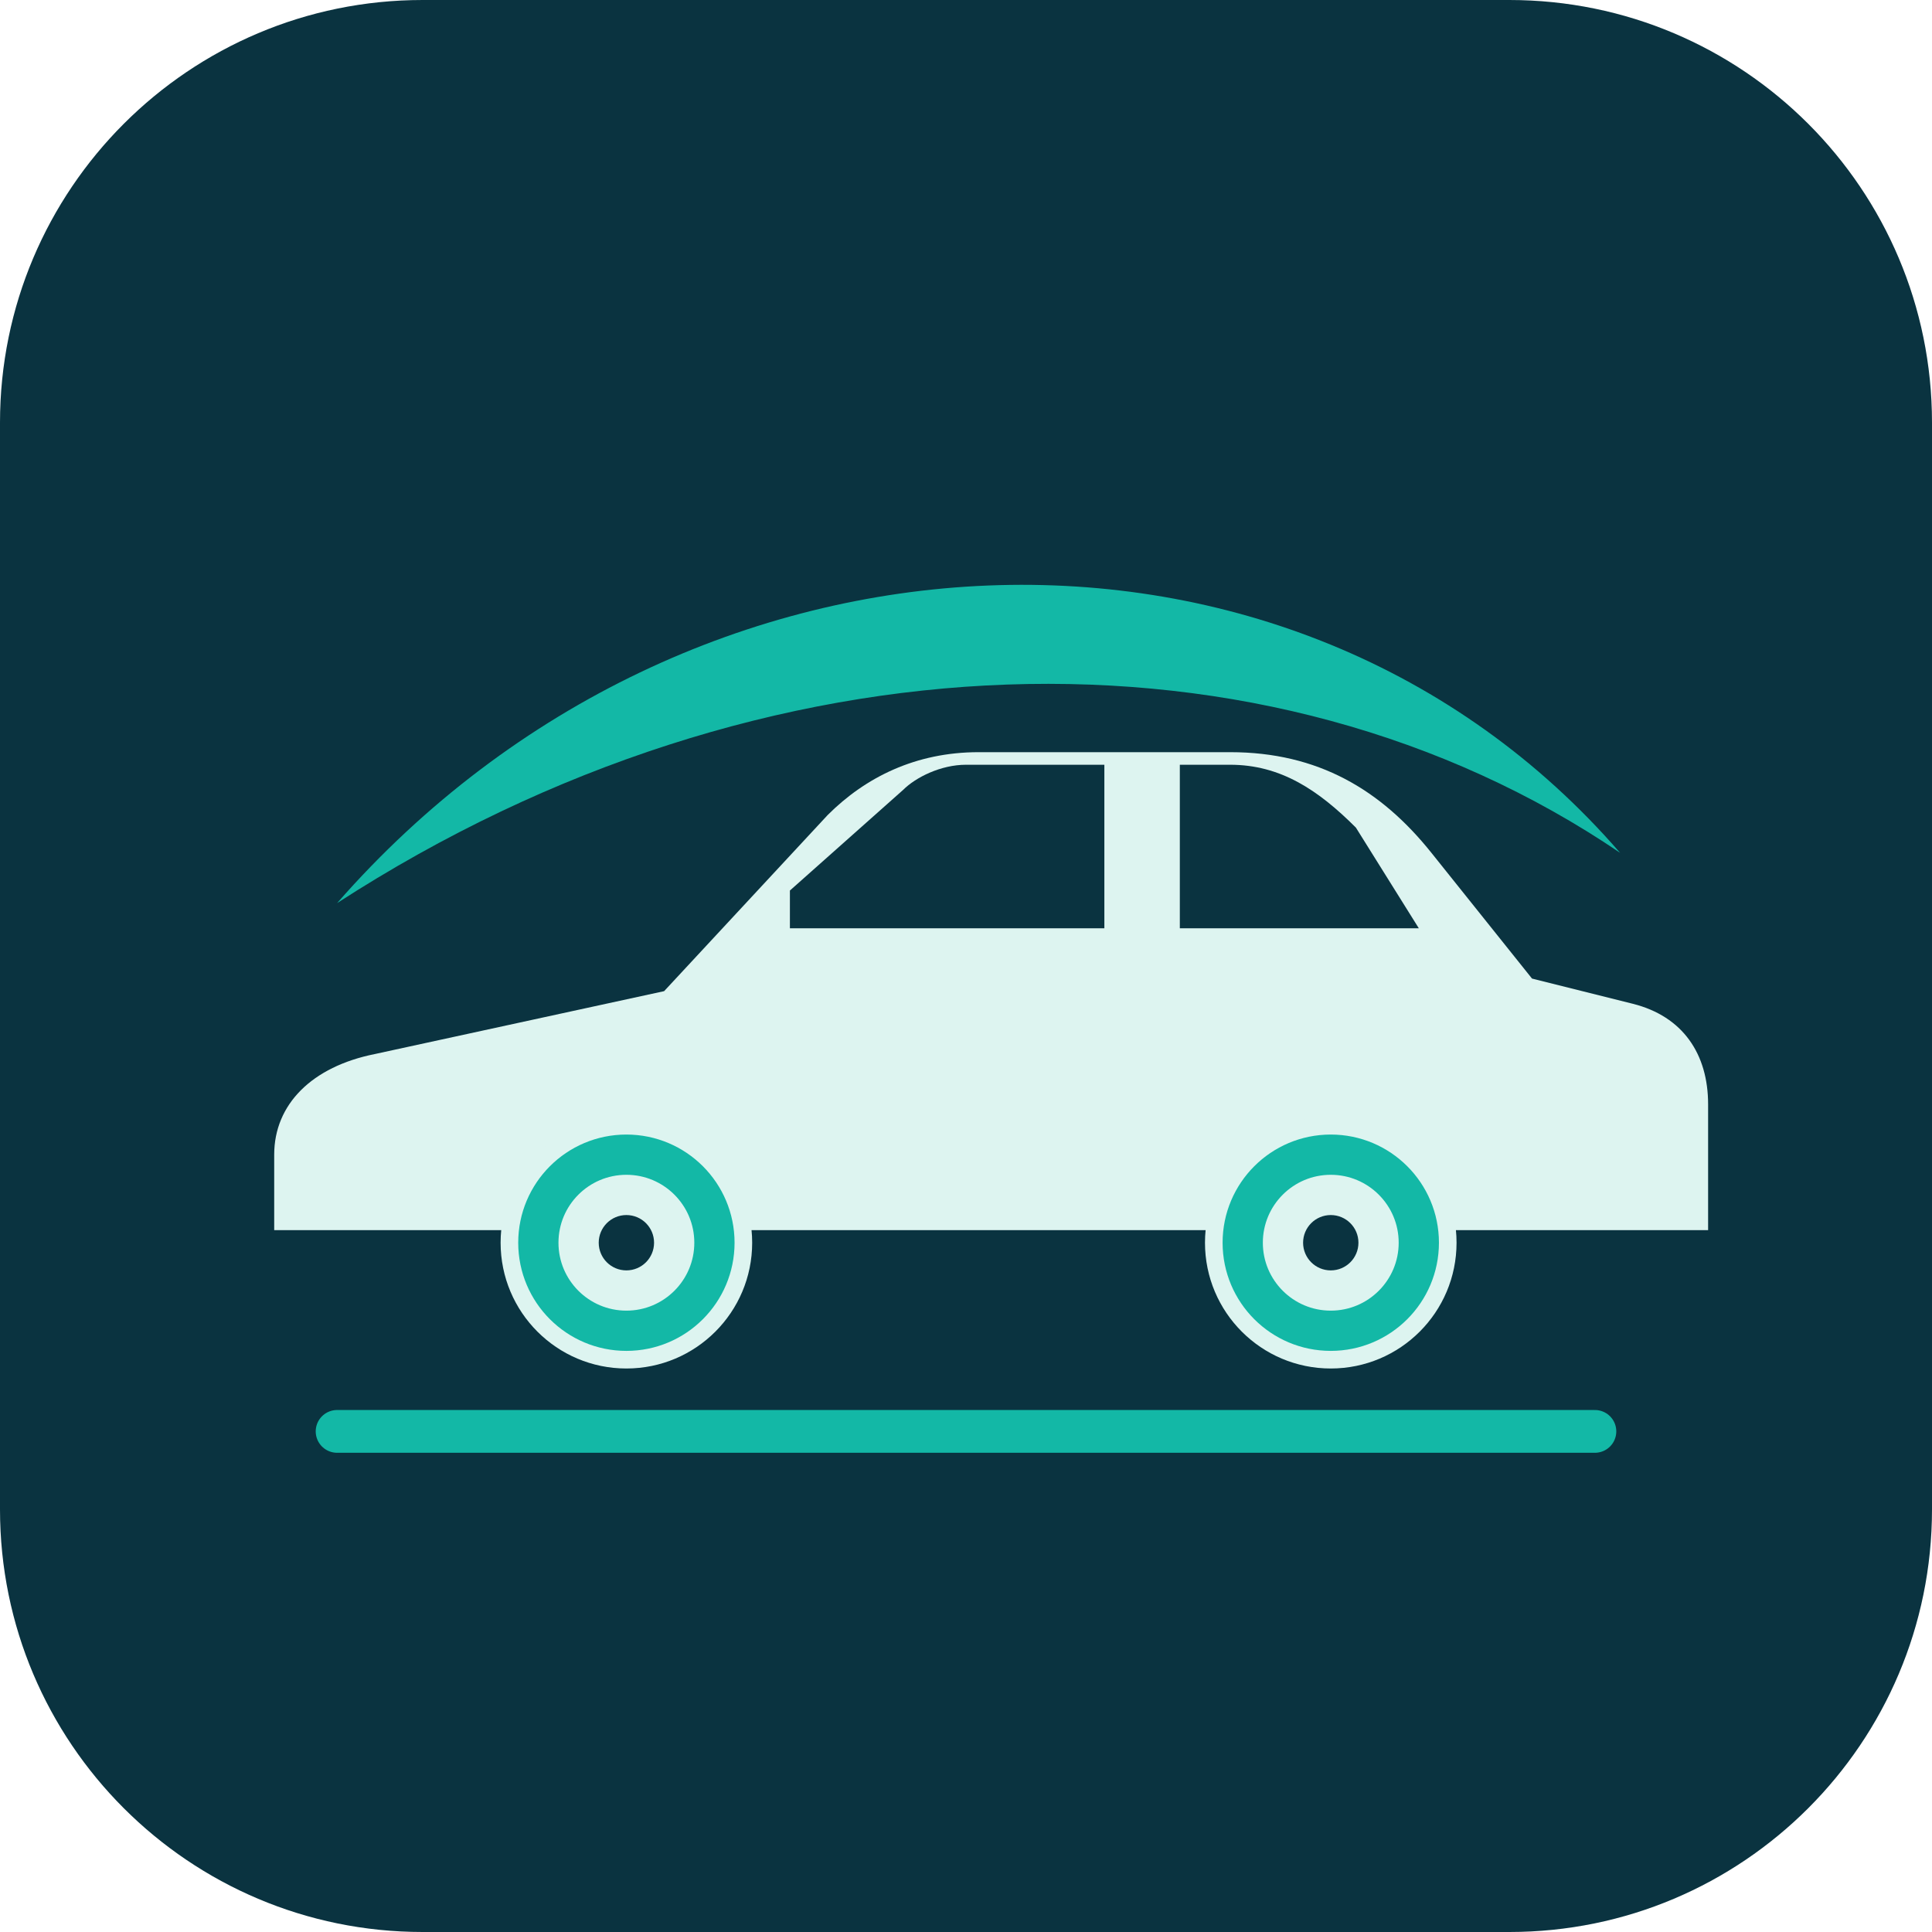
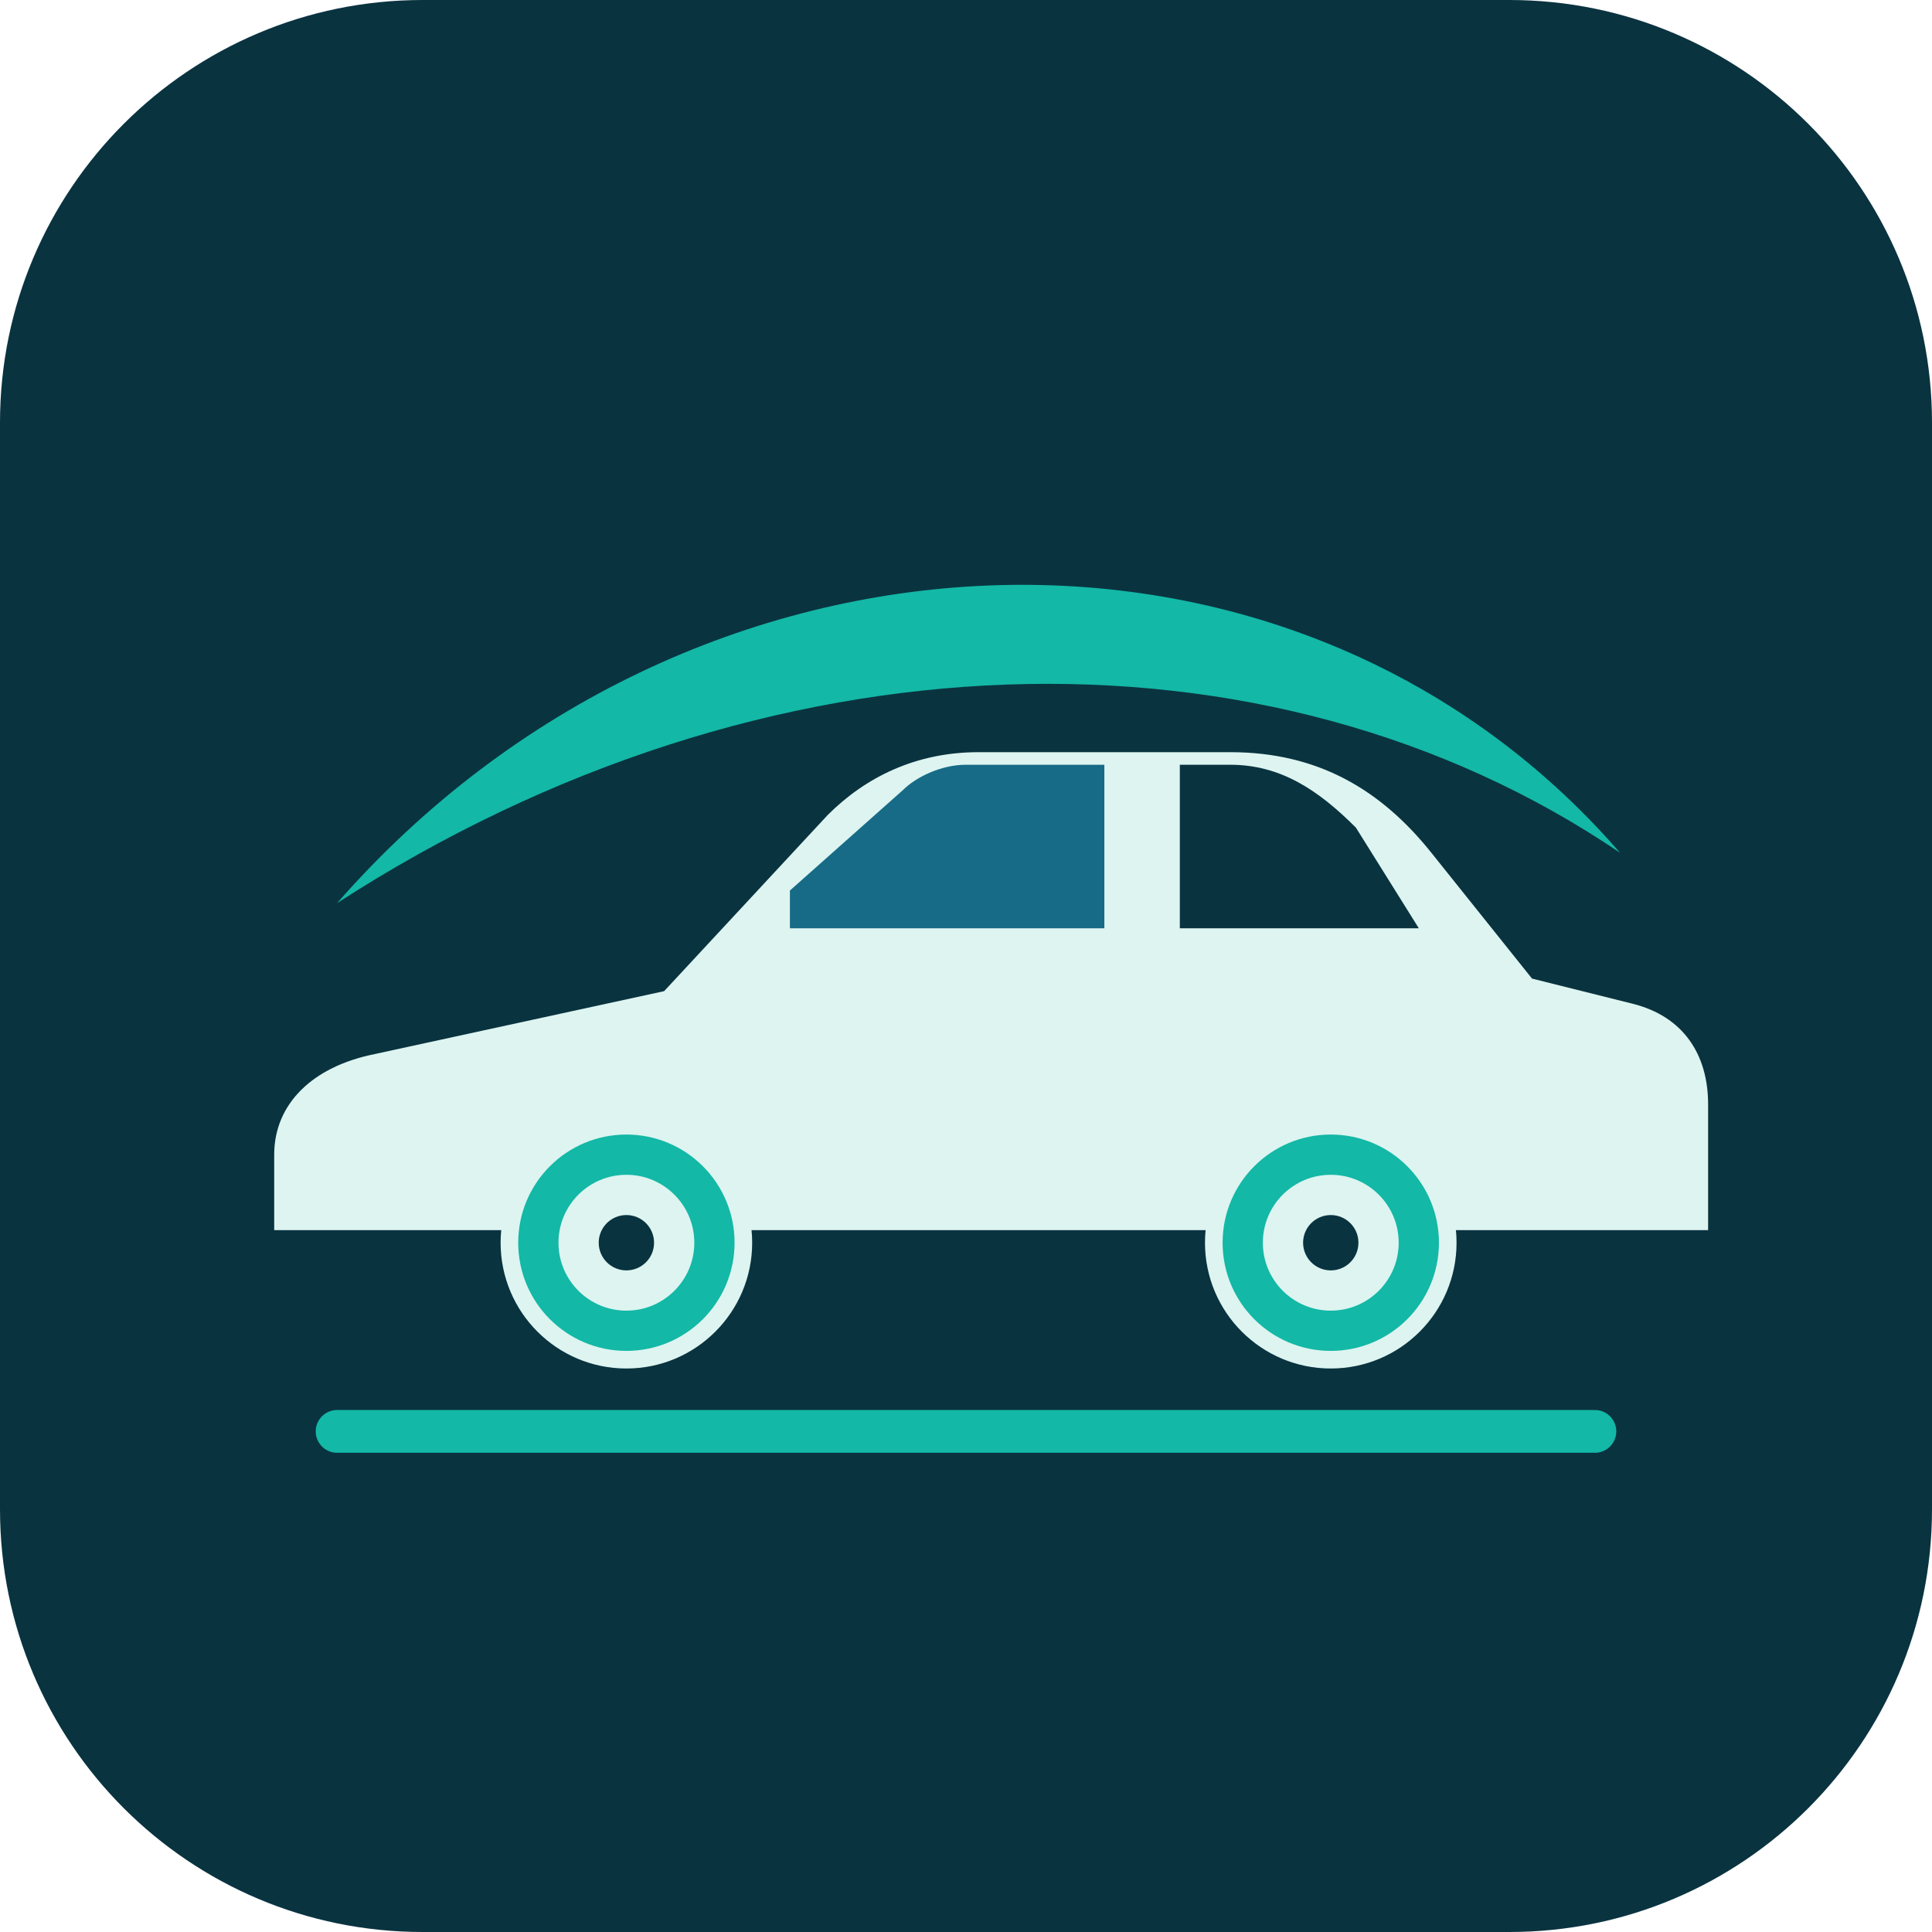
<svg xmlns="http://www.w3.org/2000/svg" viewBox="0 0 64 64" role="img">
  <rect width="64" height="64" rx="14" fill="#0A3340" />
  <g transform="translate(7 14.91667) scale(0.4166667)">
    <path d="M10 36C38 4 86 2 112 32C84 13 44 14 10 36Z" fill="#13B8A6" />
    <path d="M5 62v-6c0-4 3-7 8-8l23-5 13-14c3-3 7-5 12-5h20c7 0 12 3 16 8l8 10 8 2c4 1 6 4 6 8v10Z" fill="#DDF4F0" />
-     <path d="M46 35l9-8c1-1 3-2 5-2h11v13H46Z" fill="#0A3340" />
+     <path d="M46 35l9-8c1-1 3-2 5-2h11v13H46Z" fill="#176B87" />
    <path d="M77 25h4c4 0 7 2 10 5l5 8H77Z" fill="#0A3340" />
    <circle cx="33" cy="63" r="10" fill="#DDF4F0" stroke="#0A3340" stroke-width="0" />
    <circle cx="33" cy="63" r="7" fill="#DDF4F0" stroke="#13B8A6" stroke-width="3.2" />
    <circle cx="33" cy="63" r="2.2" fill="#0A3340" />
    <circle cx="89" cy="63" r="10" fill="#DDF4F0" />
    <circle cx="89" cy="63" r="7" fill="#DDF4F0" stroke="#13B8A6" stroke-width="3.2" />
    <circle cx="89" cy="63" r="2.2" fill="#0A3340" />
    <path d="M10 78h100" stroke="#13B8A6" stroke-width="3.4" stroke-linecap="round" />
  </g>
</svg>
